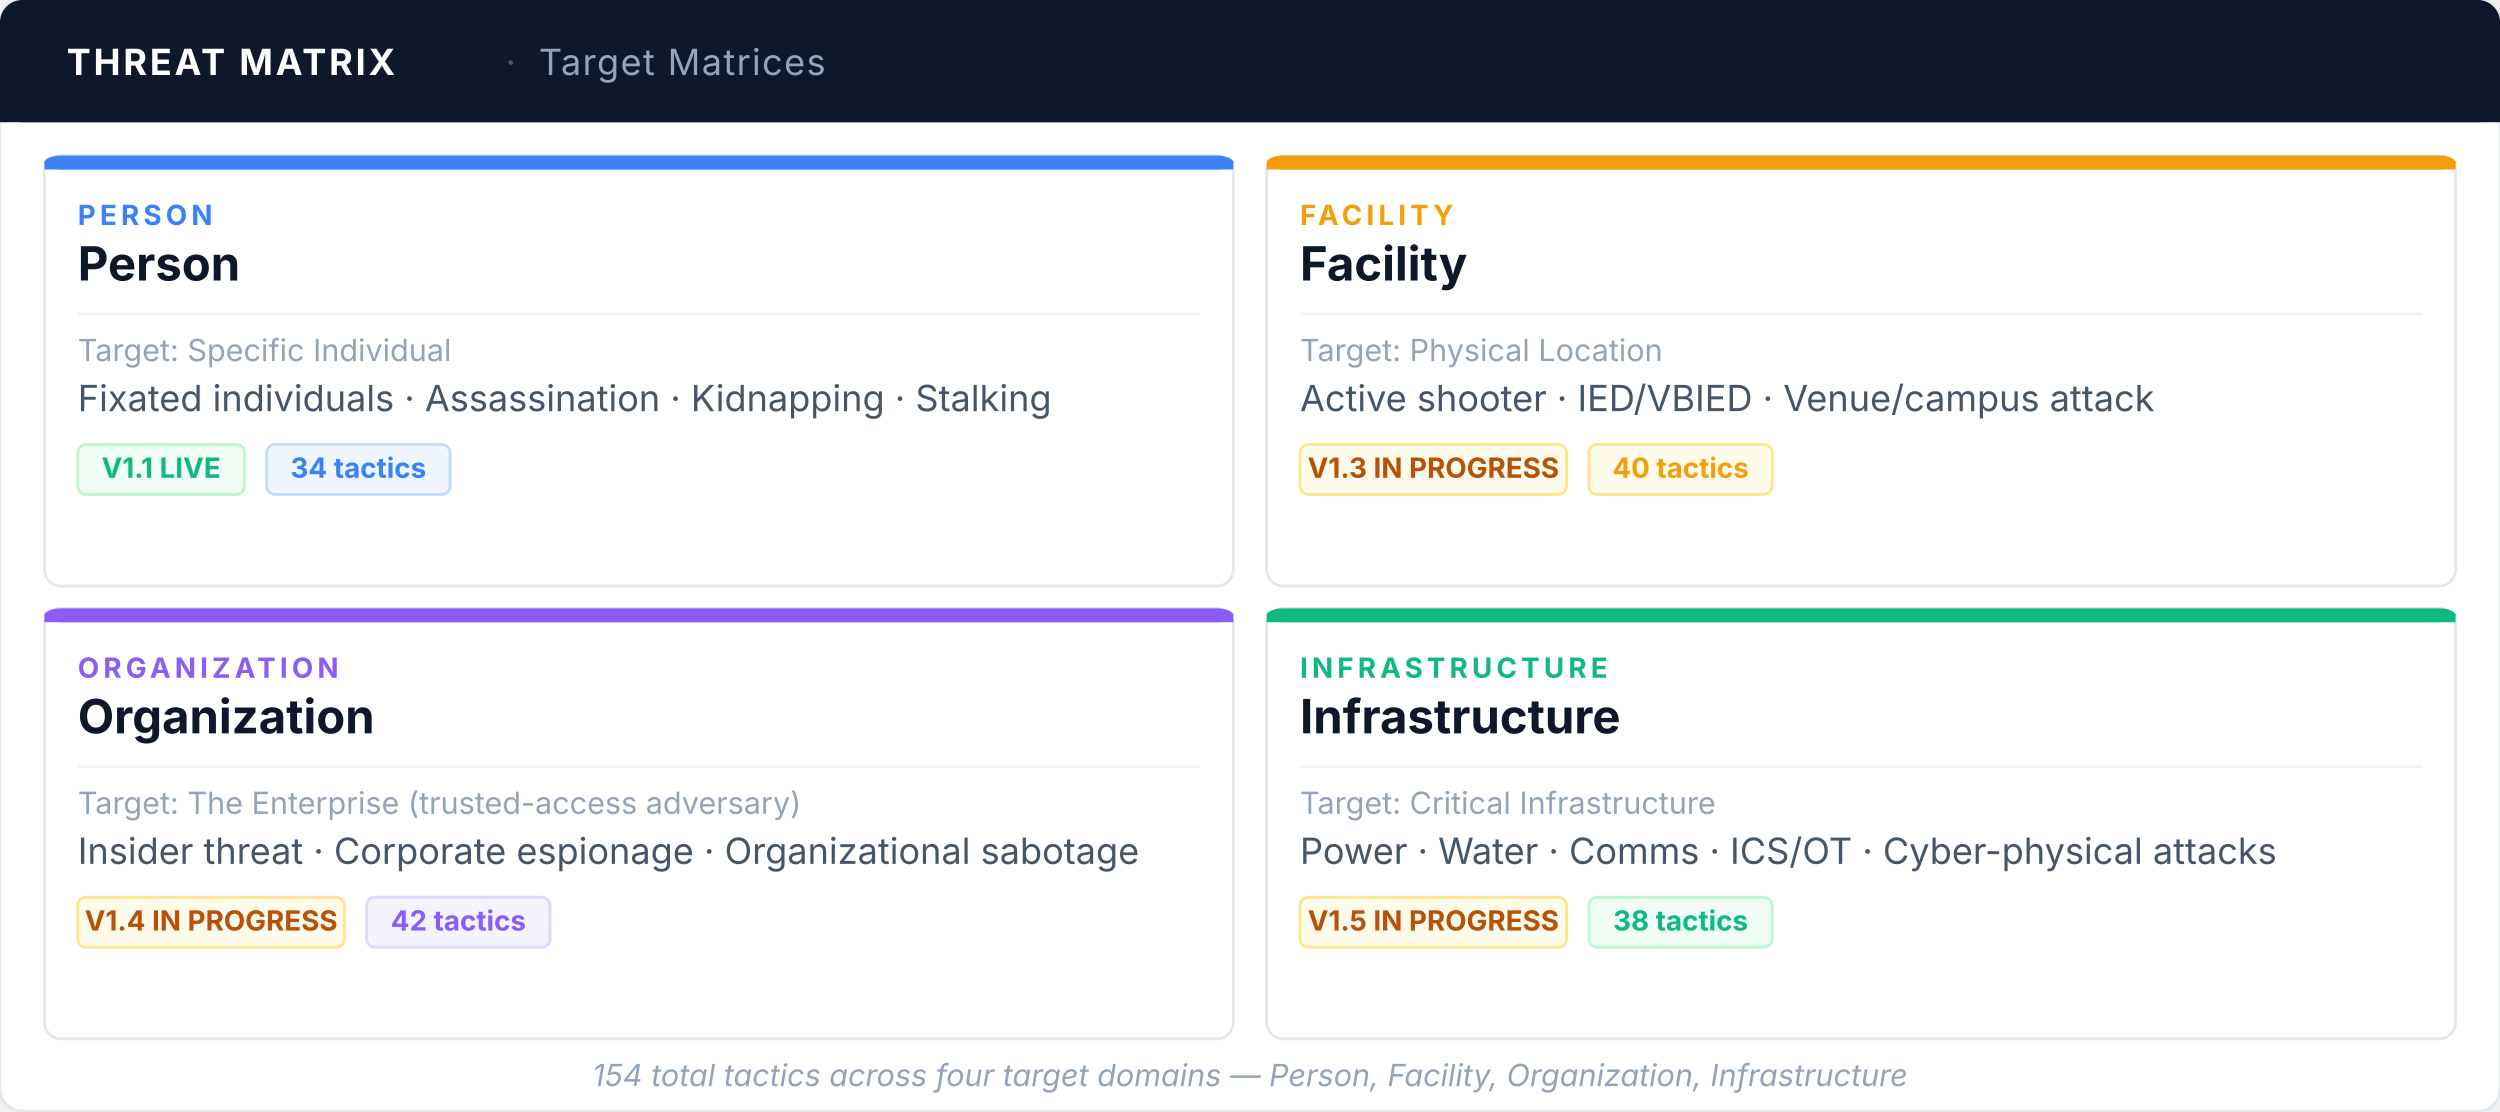
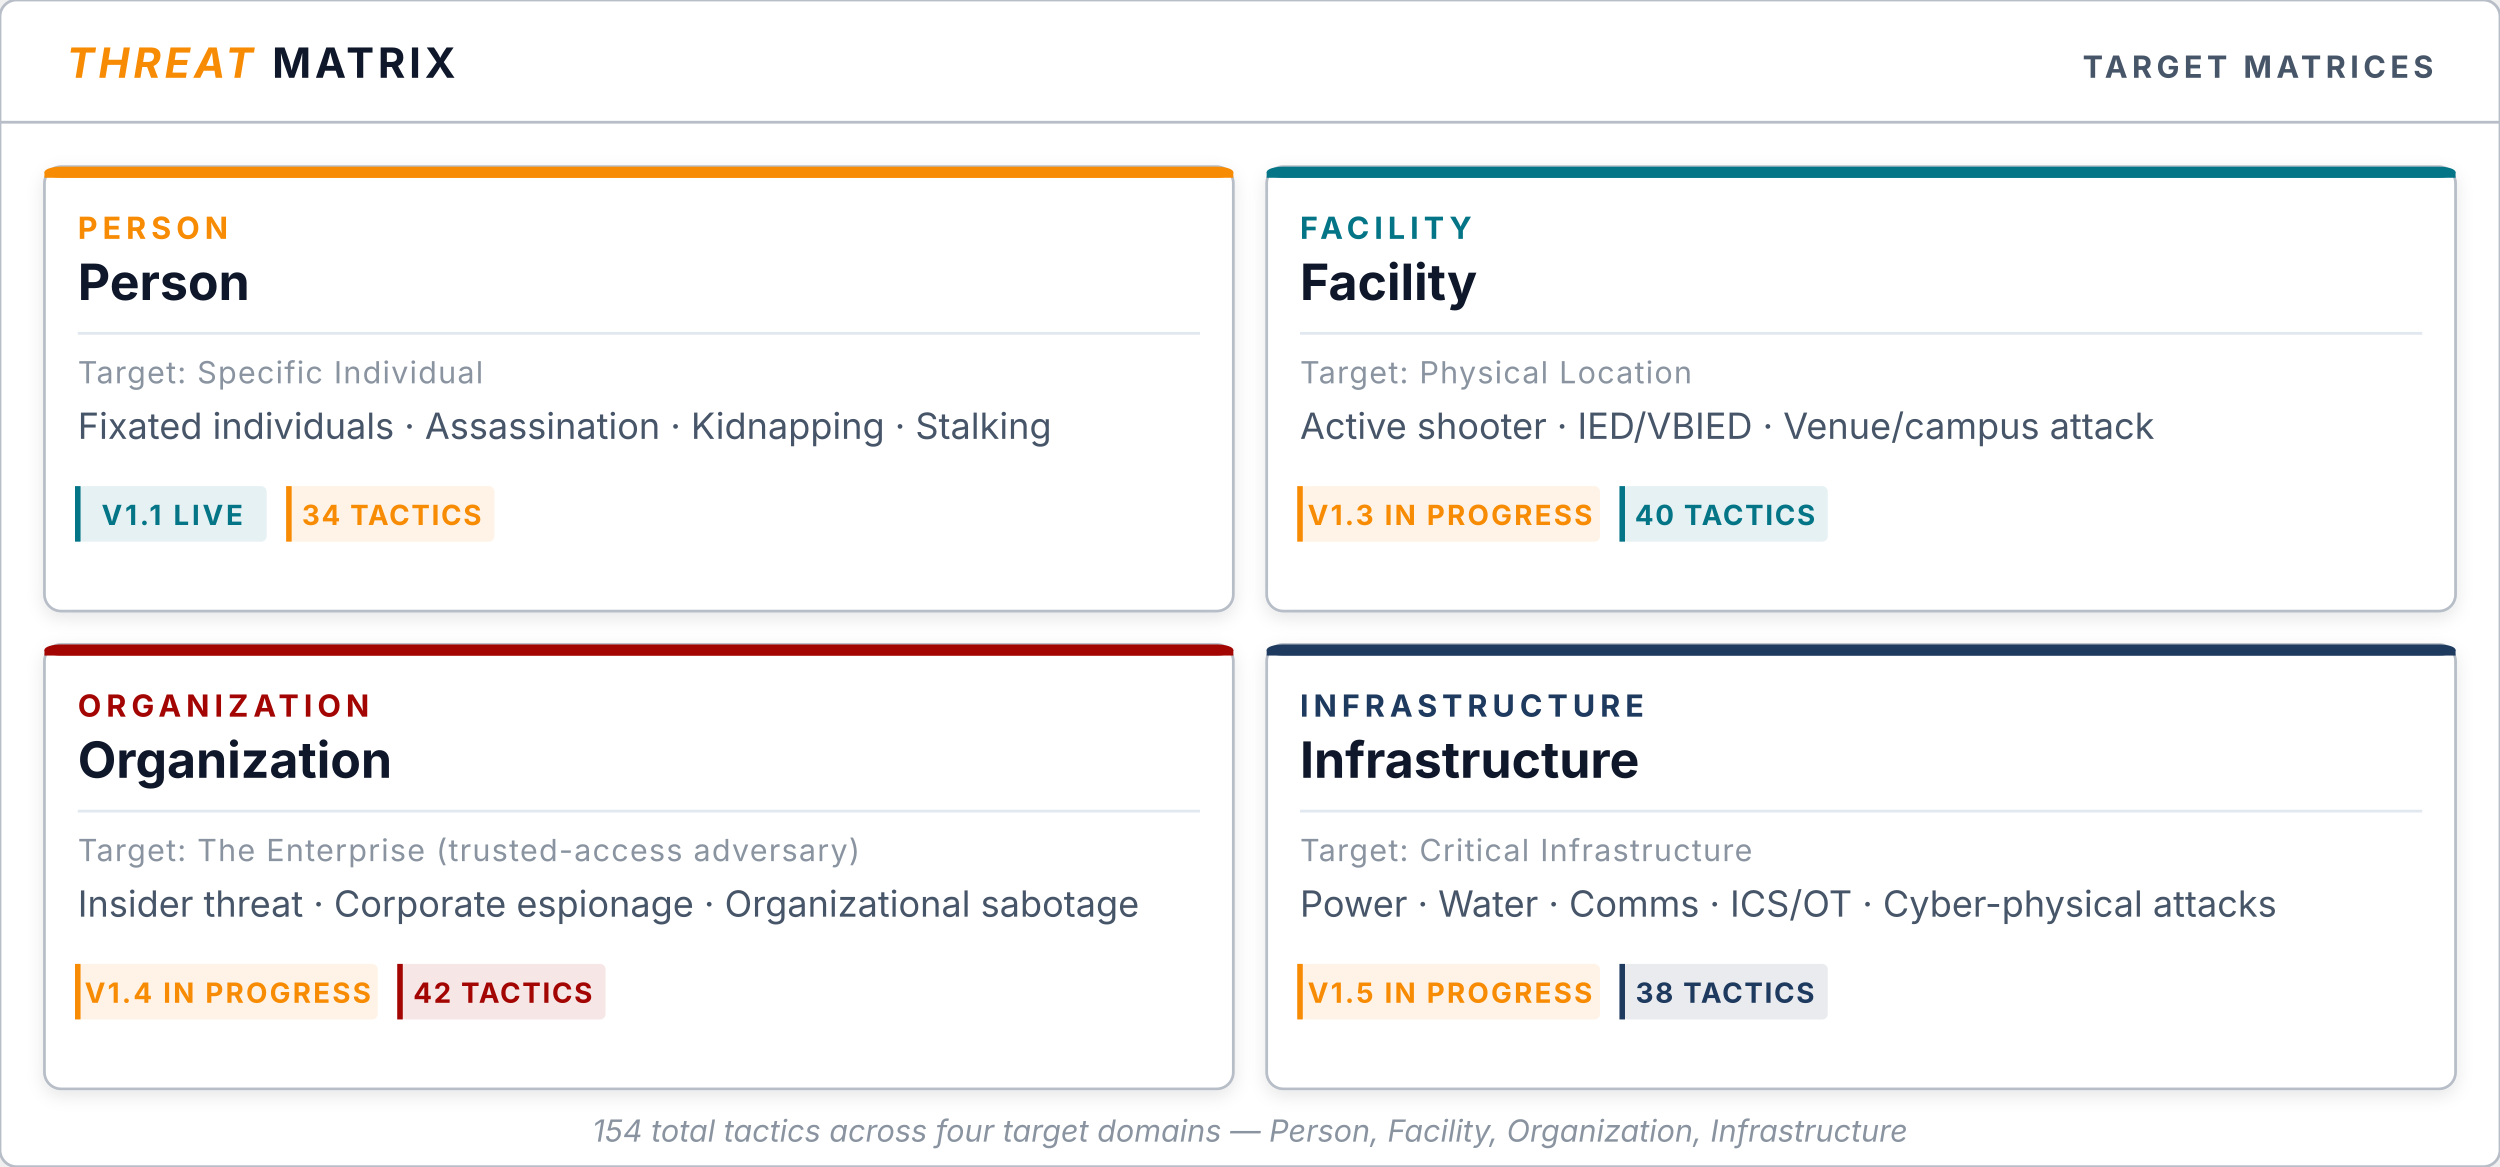
- <svg xmlns="http://www.w3.org/2000/svg" viewBox="0 0 900 400" width="900" height="400" font-family="system-ui, -apple-system, 'Segoe UI', sans-serif">
-   <rect width="900" height="400" fill="#ffffff" rx="8" stroke="#e2e8f0" stroke-width="1" />
-   <rect width="900" height="44" fill="#0f172a" rx="8" />
-   <rect y="36" width="900" height="8" fill="#0f172a" />
-   <text x="24" y="27" fill="#ffffff" font-size="13" font-weight="700" letter-spacing="1">THREAT MATRIX</text>
-   <text x="182" y="27" fill="#475569" font-size="13" font-weight="400">·</text>
-   <text x="194" y="27" fill="#94a3b8" font-size="13" font-weight="400" letter-spacing="0.5">Target Matrices</text>
-   <rect x="16" y="56" width="428" height="155" fill="#ffffff" rx="6" stroke="#e2e8f0" stroke-width="1" />
-   <rect x="16" y="56" width="428" height="5" fill="#3b82f6" rx="6" />
-   <rect x="16" y="58" width="428" height="3" fill="#3b82f6" />
-   <text x="28" y="81" fill="#3b82f6" font-size="10" font-weight="700" letter-spacing="1.5">PERSON</text>
-   <text x="28" y="101" fill="#0f172a" font-size="17" font-weight="700">Person</text>
-   <line x1="28" y1="113" x2="432" y2="113" stroke="#f1f5f9" stroke-width="1" />
-   <text x="28" y="130" fill="#94a3b8" font-size="11">Target: Specific Individual</text>
-   <text x="28" y="148" fill="#475569" font-size="13">Fixated individuals · Assassination · Kidnapping · Stalking</text>
-   <rect x="28" y="160" width="60" height="18" fill="#f0fdf4" rx="3" stroke="#bbf7d0" stroke-width="1" />
-   <text x="58" y="172" fill="#10b981" font-size="10" font-weight="700" text-anchor="middle">V1.1 LIVE</text>
-   <rect x="96" y="160" width="66" height="18" fill="#eff6ff" rx="3" stroke="#bfdbfe" stroke-width="1" />
-   <text x="129" y="172" fill="#3b82f6" font-size="10" font-weight="700" text-anchor="middle">34 tactics</text>
-   <rect x="456" y="56" width="428" height="155" fill="#ffffff" rx="6" stroke="#e2e8f0" stroke-width="1" />
-   <rect x="456" y="56" width="428" height="5" fill="#f59e0b" rx="6" />
-   <rect x="456" y="58" width="428" height="3" fill="#f59e0b" />
-   <text x="468" y="81" fill="#f59e0b" font-size="10" font-weight="700" letter-spacing="1.5">FACILITY</text>
-   <text x="468" y="101" fill="#0f172a" font-size="17" font-weight="700">Facility</text>
-   <line x1="468" y1="113" x2="872" y2="113" stroke="#f1f5f9" stroke-width="1" />
-   <text x="468" y="130" fill="#94a3b8" font-size="11">Target: Physical Location</text>
-   <text x="468" y="148" fill="#475569" font-size="13">Active shooter · IED/VBIED · Venue/campus attack</text>
-   <rect x="468" y="160" width="96" height="18" fill="#fffbeb" rx="3" stroke="#fde68a" stroke-width="1" />
-   <text x="516" y="172" fill="#b45309" font-size="10" font-weight="700" text-anchor="middle">V1.3 IN PROGRESS</text>
-   <rect x="572" y="160" width="66" height="18" fill="#fffbeb" rx="3" stroke="#fde68a" stroke-width="1" />
-   <text x="605" y="172" fill="#f59e0b" font-size="10" font-weight="700" text-anchor="middle">40 tactics</text>
-   <rect x="16" y="219" width="428" height="155" fill="#ffffff" rx="6" stroke="#e2e8f0" stroke-width="1" />
-   <rect x="16" y="219" width="428" height="5" fill="#8b5cf6" rx="6" />
-   <rect x="16" y="221" width="428" height="3" fill="#8b5cf6" />
-   <text x="28" y="244" fill="#8b5cf6" font-size="10" font-weight="700" letter-spacing="1.5">ORGANIZATION</text>
-   <text x="28" y="264" fill="#0f172a" font-size="17" font-weight="700">Organization</text>
-   <line x1="28" y1="276" x2="432" y2="276" stroke="#f1f5f9" stroke-width="1" />
-   <text x="28" y="293" fill="#94a3b8" font-size="11">Target: The Enterprise (trusted-access adversary)</text>
-   <text x="28" y="311" fill="#475569" font-size="13">Insider threat · Corporate espionage · Organizational sabotage</text>
-   <rect x="28" y="323" width="96" height="18" fill="#fffbeb" rx="3" stroke="#fde68a" stroke-width="1" />
-   <text x="76" y="335" fill="#b45309" font-size="10" font-weight="700" text-anchor="middle">V1.4 IN PROGRESS</text>
-   <rect x="132" y="323" width="66" height="18" fill="#f5f3ff" rx="3" stroke="#ddd6fe" stroke-width="1" />
-   <text x="165" y="335" fill="#8b5cf6" font-size="10" font-weight="700" text-anchor="middle">42 tactics</text>
-   <rect x="456" y="219" width="428" height="155" fill="#ffffff" rx="6" stroke="#e2e8f0" stroke-width="1" />
-   <rect x="456" y="219" width="428" height="5" fill="#10b981" rx="6" />
-   <rect x="456" y="221" width="428" height="3" fill="#10b981" />
-   <text x="468" y="244" fill="#10b981" font-size="10" font-weight="700" letter-spacing="1.5">INFRASTRUCTURE</text>
-   <text x="468" y="264" fill="#0f172a" font-size="17" font-weight="700">Infrastructure</text>
-   <line x1="468" y1="276" x2="872" y2="276" stroke="#f1f5f9" stroke-width="1" />
-   <text x="468" y="293" fill="#94a3b8" font-size="11">Target: Critical Infrastructure</text>
-   <text x="468" y="311" fill="#475569" font-size="13">Power · Water · Comms · ICS/OT · Cyber-physical attacks</text>
-   <rect x="468" y="323" width="96" height="18" fill="#fffbeb" rx="3" stroke="#fde68a" stroke-width="1" />
-   <text x="516" y="335" fill="#b45309" font-size="10" font-weight="700" text-anchor="middle">V1.5 IN PROGRESS</text>
-   <rect x="572" y="323" width="66" height="18" fill="#f0fdf4" rx="3" stroke="#bbf7d0" stroke-width="1" />
-   <text x="605" y="335" fill="#10b981" font-size="10" font-weight="700" text-anchor="middle">38 tactics</text>
-   <text x="450" y="391" fill="#94a3b8" font-size="11" text-anchor="middle" font-style="italic">154 total tactics across four target domains — Person, Facility, Organization, Infrastructure</text>
+ <svg xmlns="http://www.w3.org/2000/svg" viewBox="0 0 900 420" width="900" height="420" font-family="'IBM Plex Sans', system-ui, -apple-system, 'Segoe UI', sans-serif">
+   <defs>
+     <filter id="cardShadow" x="-2%" y="-5%" width="104%" height="115%">
+       <feDropShadow dx="0" dy="2" stdDeviation="3" flood-color="#000000" flood-opacity="0.10" />
+     </filter>
+   </defs>
+   <rect width="900" height="420" fill="#FFFFFF" rx="6" stroke="#B8BEC7" stroke-width="1" />
+   <line x1="0" y1="44" x2="900" y2="44" stroke="#B8BEC7" stroke-width="1" />
+   <text x="24" y="28" fill="#F78B04" font-size="15" font-weight="700" font-style="italic" letter-spacing="1.4">THREAT</text>
+   <text x="98" y="28" fill="#0F172A" font-size="15" font-weight="700" letter-spacing="1.4">MATRIX</text>
+   <text x="876" y="28" fill="#475569" font-size="11" font-weight="700" letter-spacing="1.6" text-anchor="end">TARGET MATRICES</text>
+   <rect x="16" y="60" width="428" height="160" fill="#FFFFFF" rx="6" stroke="#B8BEC7" stroke-width="1" filter="url(#cardShadow)" />
+   <rect x="16" y="60" width="428" height="4" fill="#F78B04" rx="6" />
+   <rect x="16" y="62" width="428" height="2" fill="#F78B04" />
+   <text x="28" y="86" fill="#F78B04" font-size="11" font-weight="700" letter-spacing="1.8">PERSON</text>
+   <text x="28" y="108" fill="#0F172A" font-size="18" font-weight="700">Person</text>
+   <line x1="28" y1="120" x2="432" y2="120" stroke="#E2E8F0" stroke-width="1" />
+   <text x="28" y="138" fill="#8A94A1" font-size="11" letter-spacing=".04em">Target: Specific Individual</text>
+   <text x="28" y="158" fill="#475569" font-size="13">Fixated individuals · Assassination · Kidnapping · Stalking</text>
+   <rect x="28" y="175" width="68" height="20" fill="rgba(3,117,134,0.10)" rx="2" />
+   <line x1="28" y1="175" x2="28" y2="195" stroke="#037586" stroke-width="2" />
+   <text x="62" y="189" fill="#037586" font-size="10" font-weight="700" letter-spacing=".10em" text-anchor="middle">V1.1 LIVE</text>
+   <rect x="104" y="175" width="74" height="20" fill="rgba(247,139,4,0.10)" rx="2" />
+   <line x1="104" y1="175" x2="104" y2="195" stroke="#F78B04" stroke-width="2" />
+   <text x="141" y="189" fill="#F78B04" font-size="10" font-weight="700" letter-spacing=".06em" text-anchor="middle">34 TACTICS</text>
+   <rect x="456" y="60" width="428" height="160" fill="#FFFFFF" rx="6" stroke="#B8BEC7" stroke-width="1" filter="url(#cardShadow)" />
+   <rect x="456" y="60" width="428" height="4" fill="#037586" rx="6" />
+   <rect x="456" y="62" width="428" height="2" fill="#037586" />
+   <text x="468" y="86" fill="#037586" font-size="11" font-weight="700" letter-spacing="1.8">FACILITY</text>
+   <text x="468" y="108" fill="#0F172A" font-size="18" font-weight="700">Facility</text>
+   <line x1="468" y1="120" x2="872" y2="120" stroke="#E2E8F0" stroke-width="1" />
+   <text x="468" y="138" fill="#8A94A1" font-size="11" letter-spacing=".04em">Target: Physical Location</text>
+   <text x="468" y="158" fill="#475569" font-size="13">Active shooter · IED/VBIED · Venue/campus attack</text>
+   <rect x="468" y="175" width="108" height="20" fill="rgba(247,139,4,0.10)" rx="2" />
+   <line x1="468" y1="175" x2="468" y2="195" stroke="#F78B04" stroke-width="2" />
+   <text x="522" y="189" fill="#F78B04" font-size="10" font-weight="700" letter-spacing=".08em" text-anchor="middle">V1.3 IN PROGRESS</text>
+   <rect x="584" y="175" width="74" height="20" fill="rgba(3,117,134,0.10)" rx="2" />
+   <line x1="584" y1="175" x2="584" y2="195" stroke="#037586" stroke-width="2" />
+   <text x="621" y="189" fill="#037586" font-size="10" font-weight="700" letter-spacing=".06em" text-anchor="middle">40 TACTICS</text>
+   <rect x="16" y="232" width="428" height="160" fill="#FFFFFF" rx="6" stroke="#B8BEC7" stroke-width="1" filter="url(#cardShadow)" />
+   <rect x="16" y="232" width="428" height="4" fill="#A30502" rx="6" />
+   <rect x="16" y="234" width="428" height="2" fill="#A30502" />
+   <text x="28" y="258" fill="#A30502" font-size="11" font-weight="700" letter-spacing="1.8">ORGANIZATION</text>
+   <text x="28" y="280" fill="#0F172A" font-size="18" font-weight="700">Organization</text>
+   <line x1="28" y1="292" x2="432" y2="292" stroke="#E2E8F0" stroke-width="1" />
+   <text x="28" y="310" fill="#8A94A1" font-size="11" letter-spacing=".04em">Target: The Enterprise (trusted-access adversary)</text>
+   <text x="28" y="330" fill="#475569" font-size="13">Insider threat · Corporate espionage · Organizational sabotage</text>
+   <rect x="28" y="347" width="108" height="20" fill="rgba(247,139,4,0.10)" rx="2" />
+   <line x1="28" y1="347" x2="28" y2="367" stroke="#F78B04" stroke-width="2" />
+   <text x="82" y="361" fill="#F78B04" font-size="10" font-weight="700" letter-spacing=".08em" text-anchor="middle">V1.4 IN PROGRESS</text>
+   <rect x="144" y="347" width="74" height="20" fill="rgba(163,5,2,0.10)" rx="2" />
+   <line x1="144" y1="347" x2="144" y2="367" stroke="#A30502" stroke-width="2" />
+   <text x="181" y="361" fill="#A30502" font-size="10" font-weight="700" letter-spacing=".06em" text-anchor="middle">42 TACTICS</text>
+   <rect x="456" y="232" width="428" height="160" fill="#FFFFFF" rx="6" stroke="#B8BEC7" stroke-width="1" filter="url(#cardShadow)" />
+   <rect x="456" y="232" width="428" height="4" fill="#1E3A5F" rx="6" />
+   <rect x="456" y="234" width="428" height="2" fill="#1E3A5F" />
+   <text x="468" y="258" fill="#1E3A5F" font-size="11" font-weight="700" letter-spacing="1.8">INFRASTRUCTURE</text>
+   <text x="468" y="280" fill="#0F172A" font-size="18" font-weight="700">Infrastructure</text>
+   <line x1="468" y1="292" x2="872" y2="292" stroke="#E2E8F0" stroke-width="1" />
+   <text x="468" y="310" fill="#8A94A1" font-size="11" letter-spacing=".04em">Target: Critical Infrastructure</text>
+   <text x="468" y="330" fill="#475569" font-size="13">Power · Water · Comms · ICS/OT · Cyber-physical attacks</text>
+   <rect x="468" y="347" width="108" height="20" fill="rgba(247,139,4,0.10)" rx="2" />
+   <line x1="468" y1="347" x2="468" y2="367" stroke="#F78B04" stroke-width="2" />
+   <text x="522" y="361" fill="#F78B04" font-size="10" font-weight="700" letter-spacing=".08em" text-anchor="middle">V1.5 IN PROGRESS</text>
+   <rect x="584" y="347" width="74" height="20" fill="rgba(30,58,95,0.10)" rx="2" />
+   <line x1="584" y1="347" x2="584" y2="367" stroke="#1E3A5F" stroke-width="2" />
+   <text x="621" y="361" fill="#1E3A5F" font-size="10" font-weight="700" letter-spacing=".06em" text-anchor="middle">38 TACTICS</text>
+   <text x="450" y="411" fill="#8A94A1" font-size="11" text-anchor="middle" font-style="italic">154 total tactics across four target domains — Person, Facility, Organization, Infrastructure</text>
</svg>
